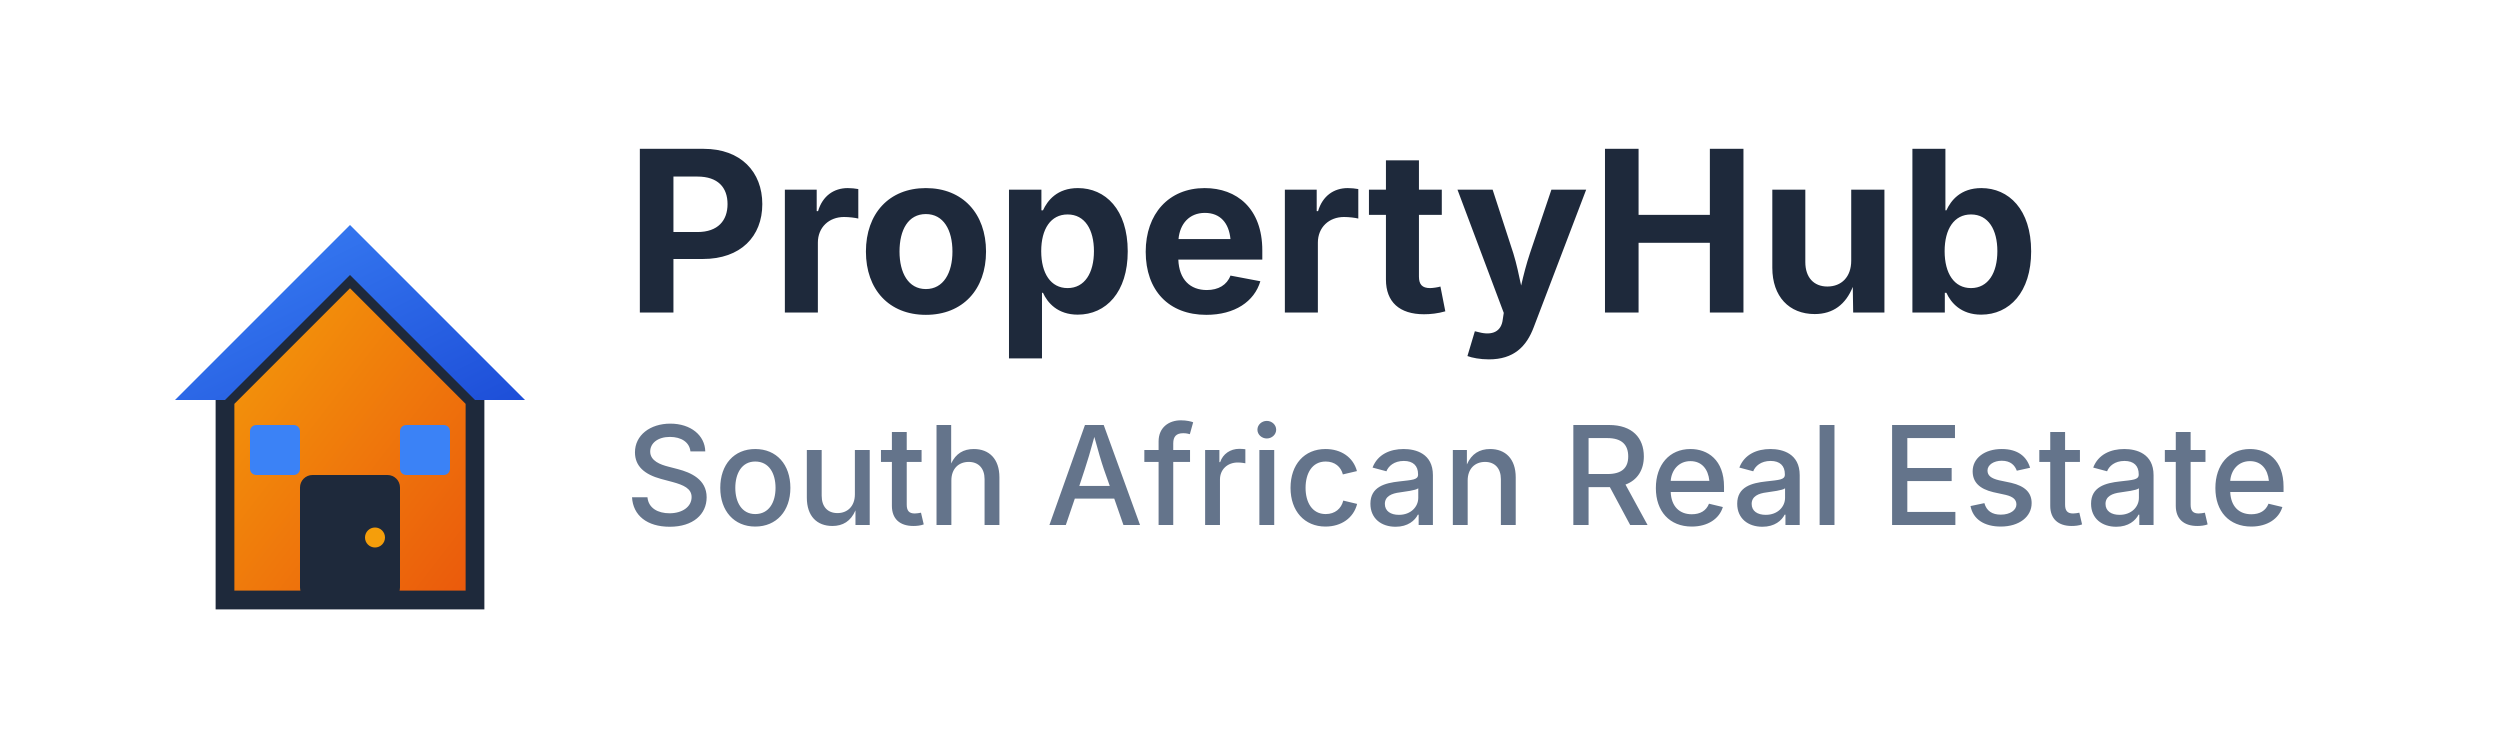
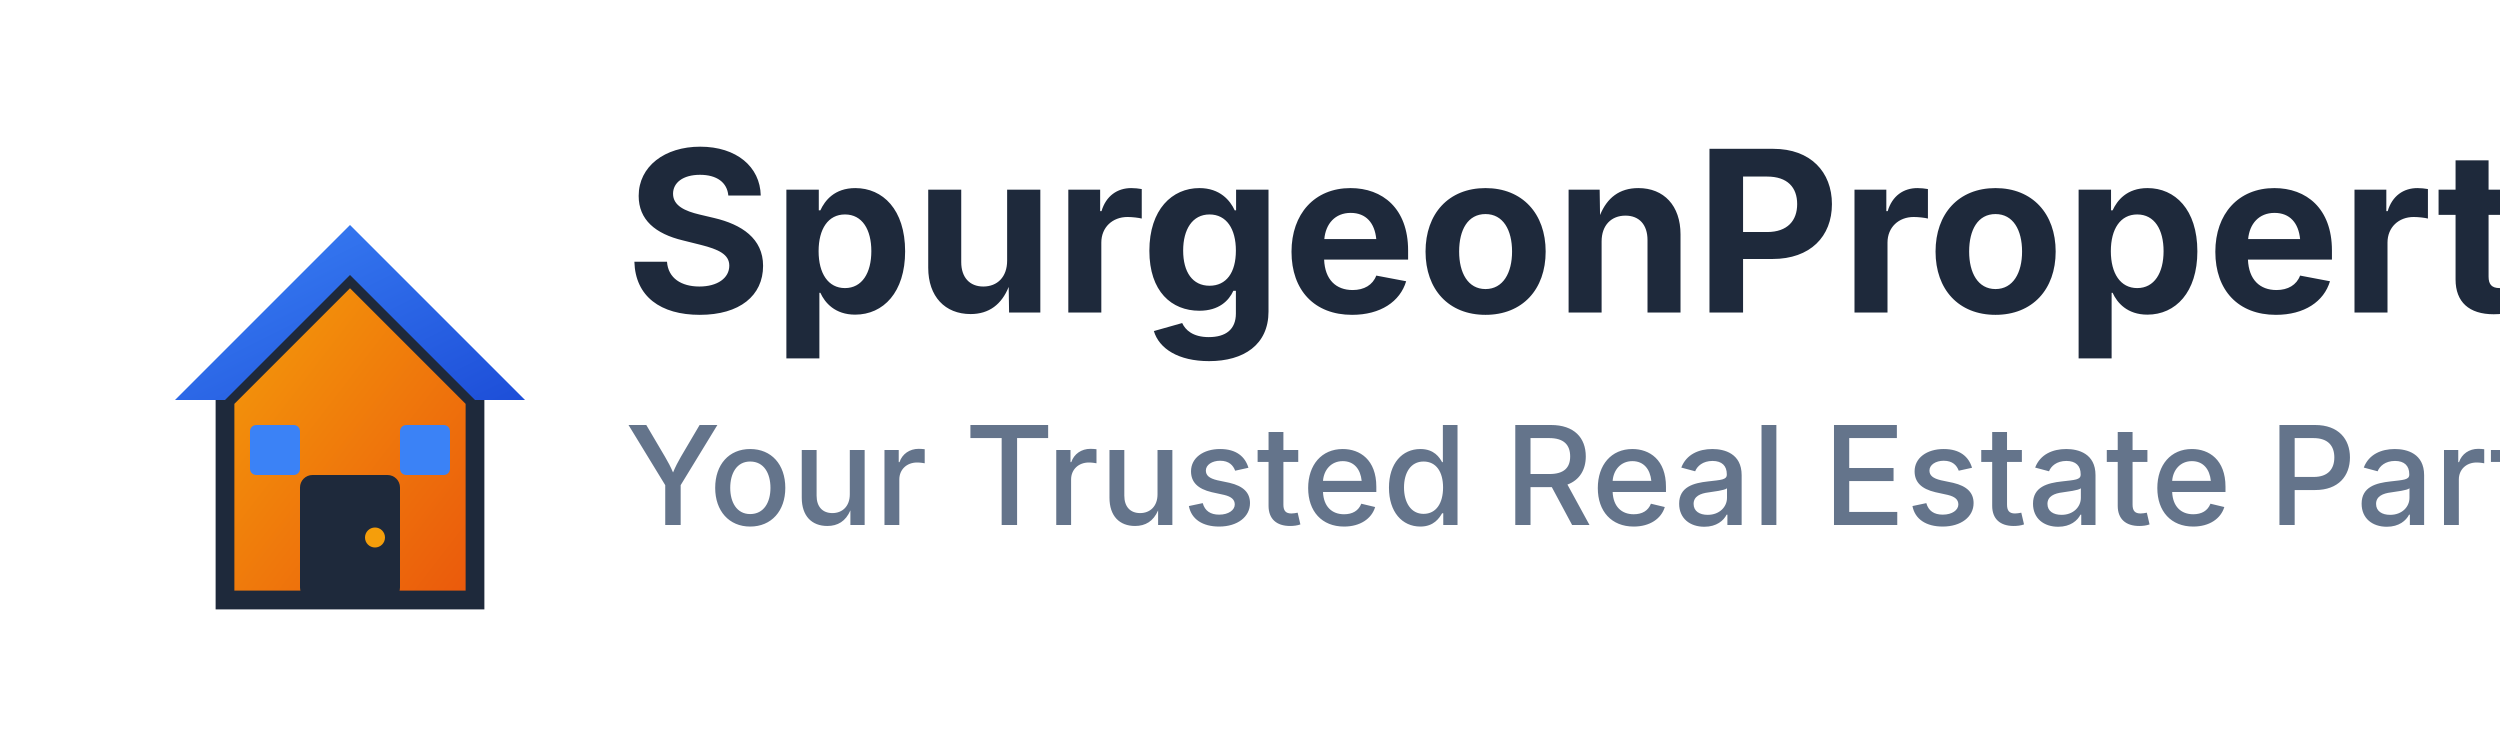
<svg xmlns="http://www.w3.org/2000/svg" width="200" height="60" viewBox="0 0 200 60" fill="none">
  <g transform="translate(10, 12)">
    <path d="M8 36 L28 36 L28 20 L18 10 L8 20 Z" fill="url(#gradient1)" stroke="#1e293b" stroke-width="1.5" />
    <path d="M4 20 L18 6 L32 20 L28 20 L18 10 L8 20 Z" fill="url(#gradient2)" />
    <rect x="14" y="26" width="8" height="10" fill="#1e293b" rx="1" />
    <rect x="10" y="22" width="4" height="4" fill="#3b82f6" rx="0.5" />
    <rect x="22" y="22" width="4" height="4" fill="#3b82f6" rx="0.5" />
    <circle cx="20" cy="31" r="0.8" fill="#f59e0b" />
  </g>
  <text x="50" y="25" font-family="system-ui, -apple-system, sans-serif" font-size="18" font-weight="700" fill="#1e293b">
-     PropertyHub
+     SpurgeonProperty
  </text>
  <text x="50" y="42" font-family="system-ui, -apple-system, sans-serif" font-size="11" font-weight="500" fill="#64748b">
-     South African Real Estate
+     Your Trusted Real Estate Partner
  </text>
  <defs>
    <linearGradient id="gradient1" x1="0%" y1="0%" x2="100%" y2="100%">
      <stop offset="0%" style="stop-color:#f59e0b;stop-opacity:1" />
      <stop offset="100%" style="stop-color:#ea580c;stop-opacity:1" />
    </linearGradient>
    <linearGradient id="gradient2" x1="0%" y1="0%" x2="100%" y2="100%">
      <stop offset="0%" style="stop-color:#3b82f6;stop-opacity:1" />
      <stop offset="100%" style="stop-color:#1d4ed8;stop-opacity:1" />
    </linearGradient>
  </defs>
</svg>
